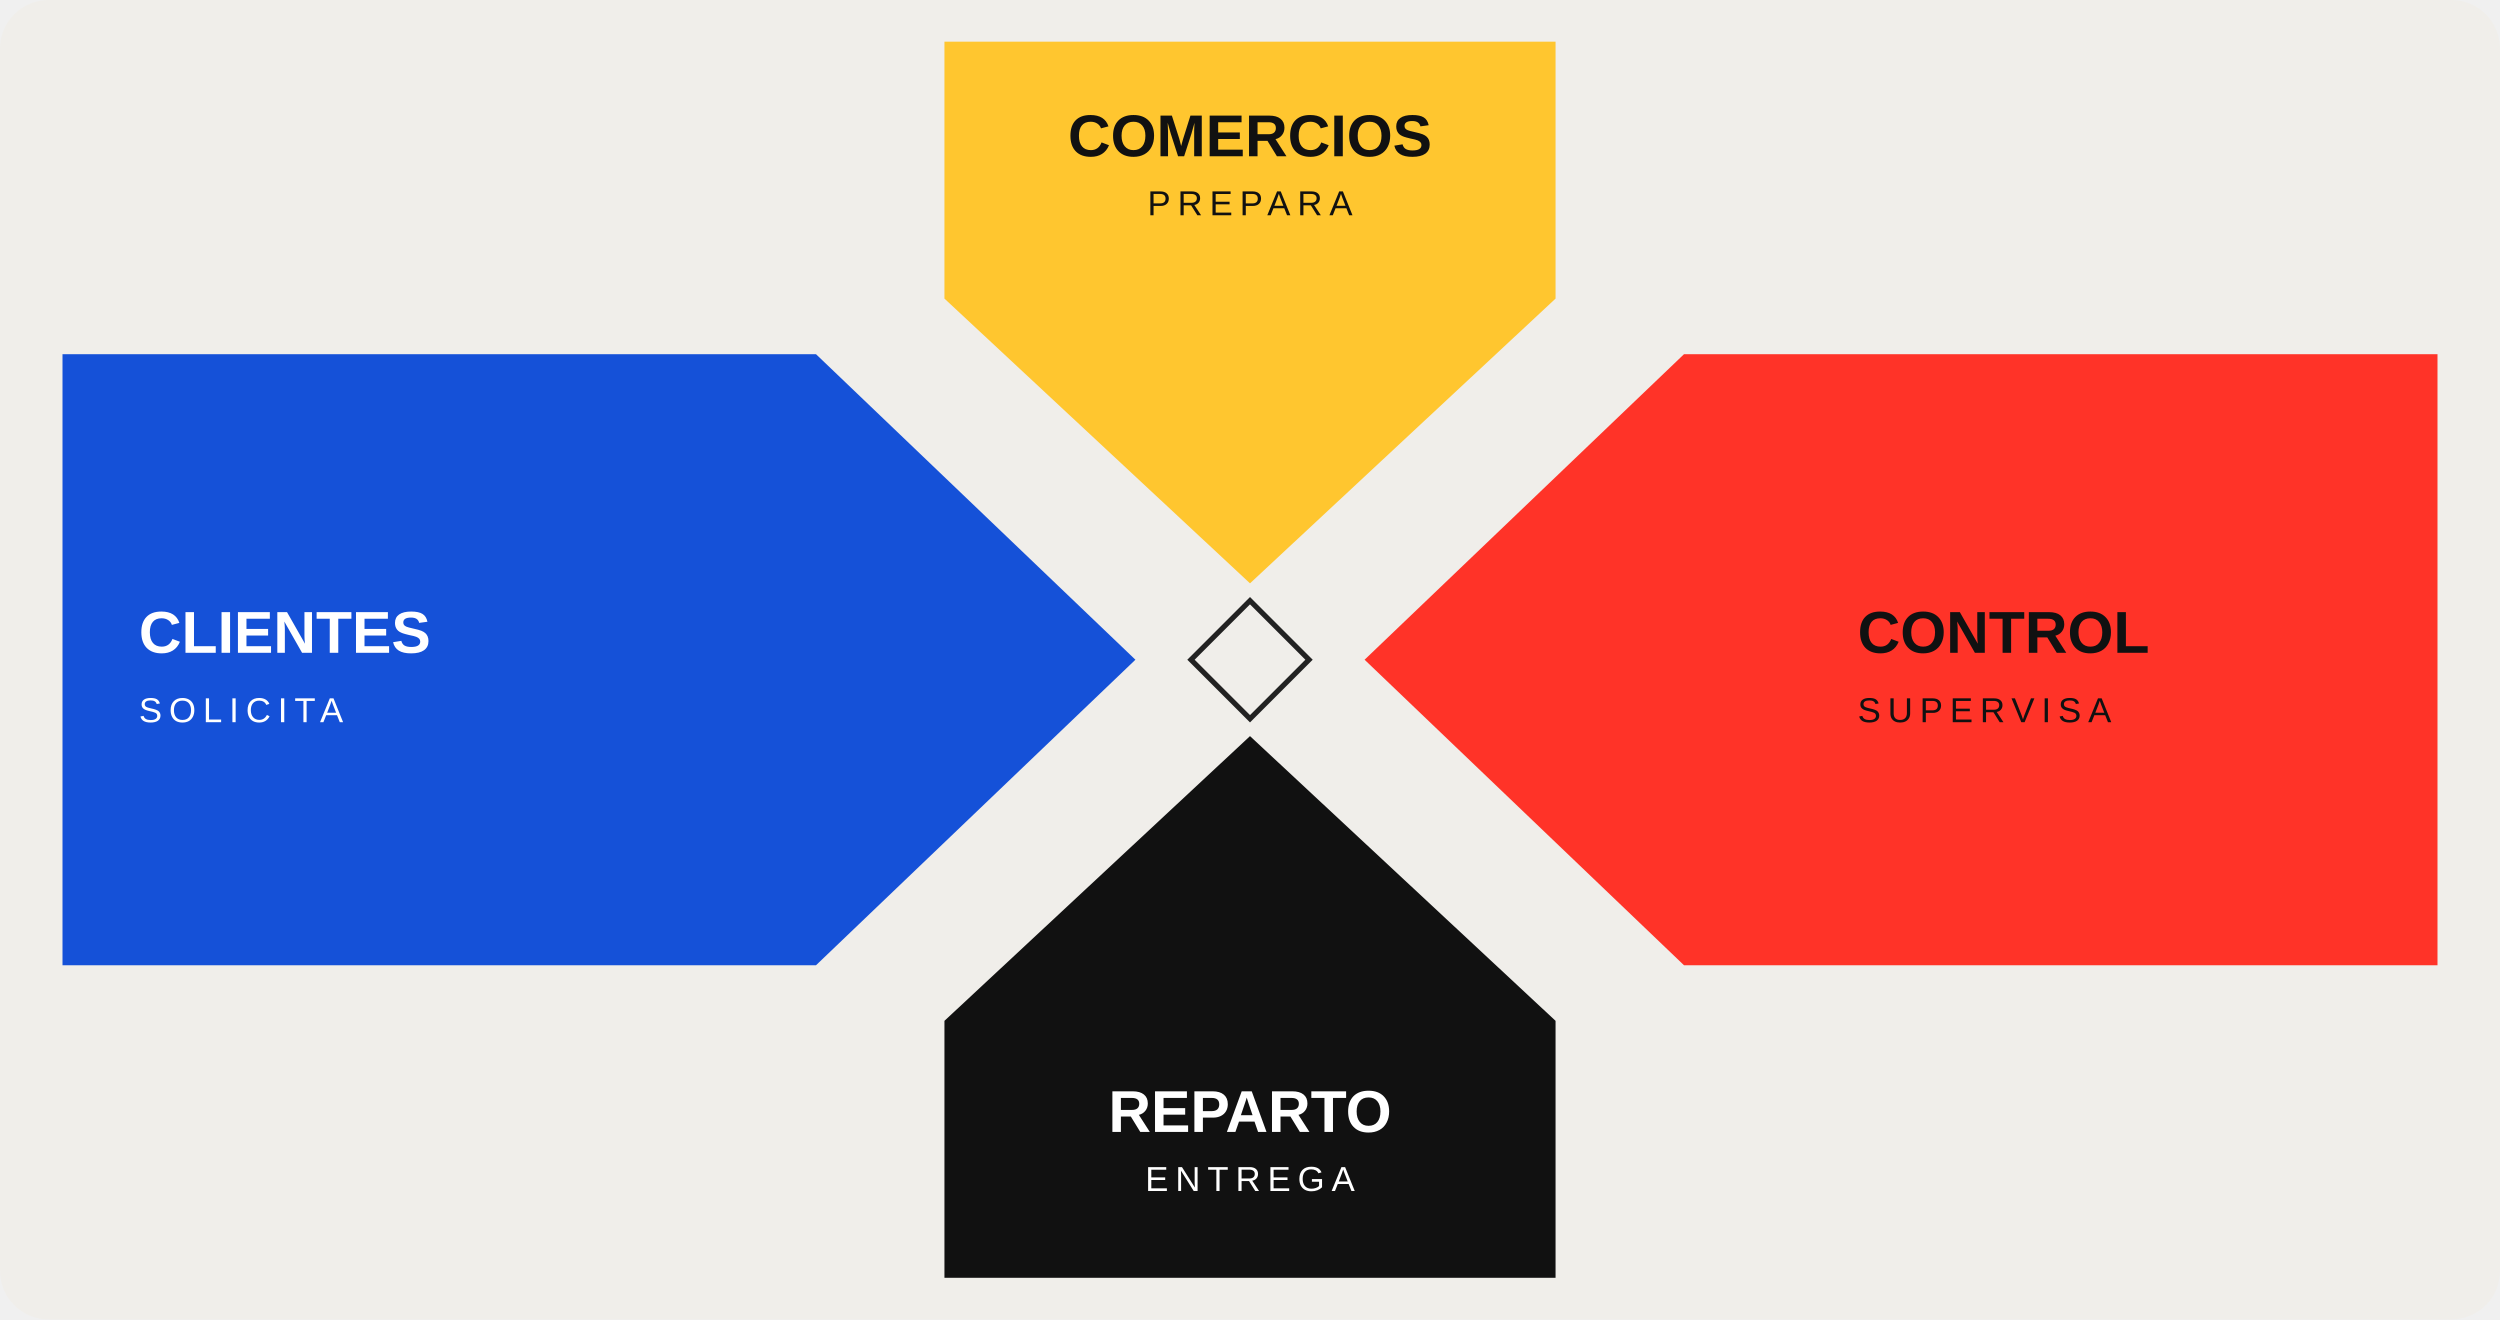
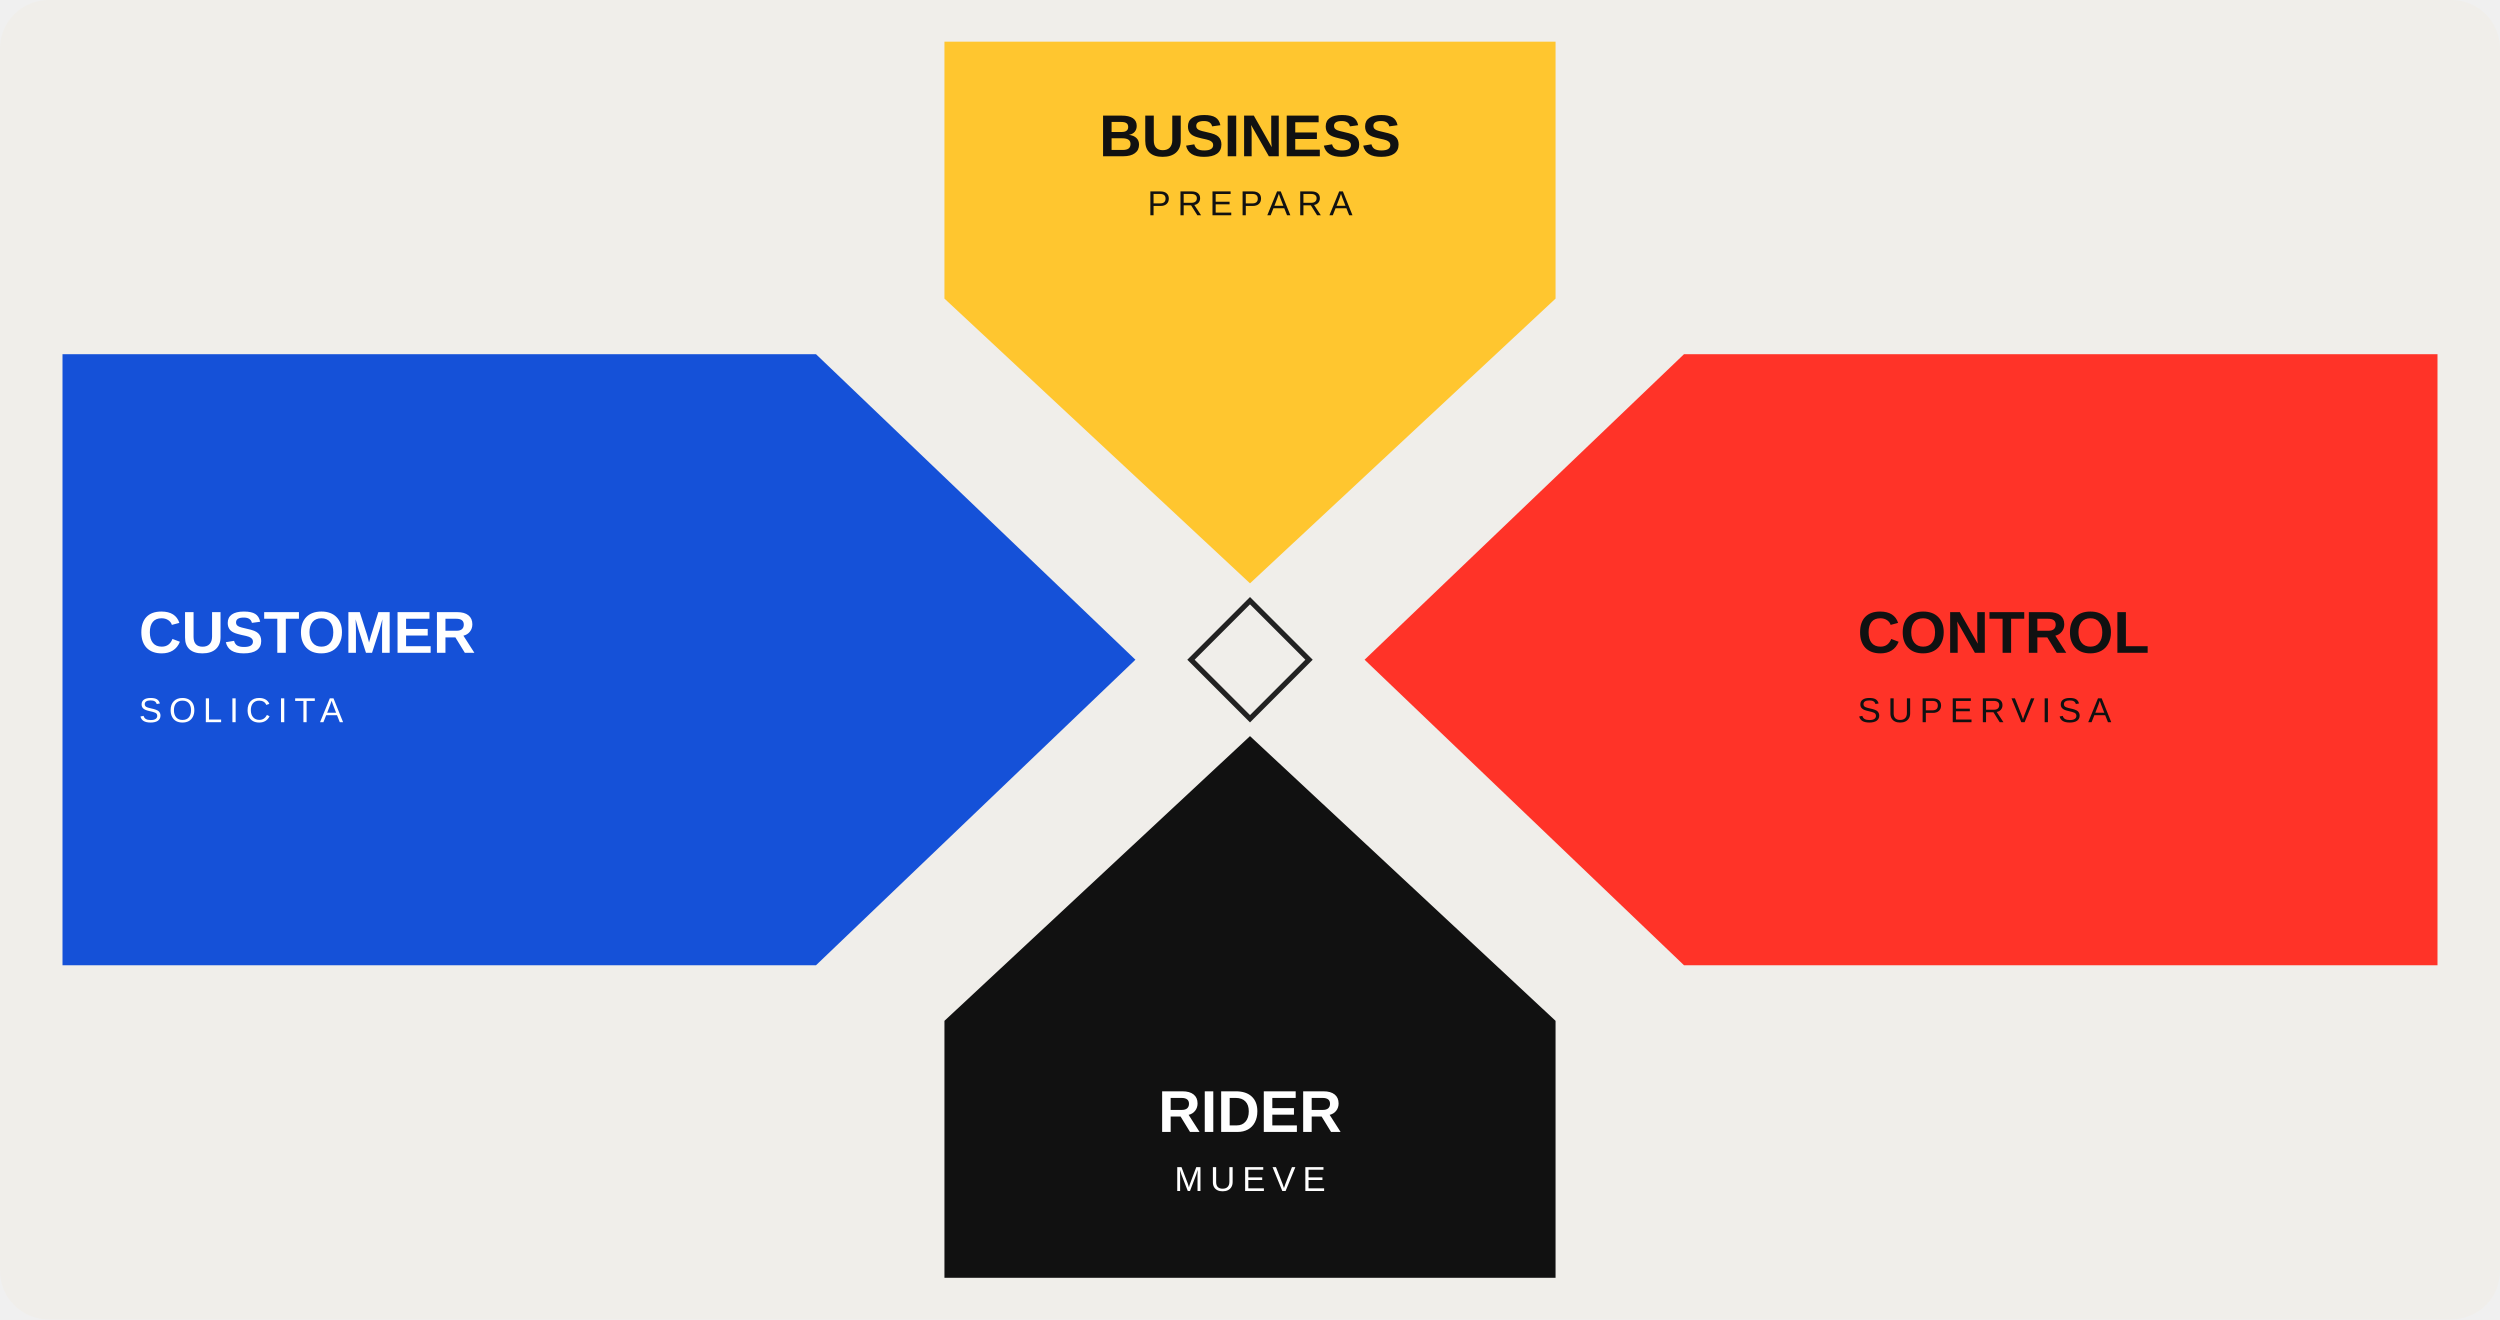
<svg xmlns="http://www.w3.org/2000/svg" viewBox="0 0 720 380" role="img" aria-labelledby="t d">
  <rect x="0" y="0" width="720" height="380" rx="14" fill="#F0EEEA" />
  <path d="M18 102H235L327 190L235 278H18Z" fill="#1551D8" />
  <path d="M702 102H485L393 190L485 278H702Z" fill="#FF3328" />
  <path d="M272 12H448V86L360 168L272 86Z" fill="#FFC62F" />
  <path d="M272 368H448V294L360 212L272 294Z" fill="#111111" />
-   <text x="40" y="188" fill="#FFFFFF" font-size="17" font-weight="700" font-family="Arial,sans-serif">CLIENTES</text>
+   <text x="40" y="188" fill="#FFFFFF" font-size="17" font-weight="700" font-family="Arial,sans-serif">CUSTOMER</text>
  <text x="40" y="208" fill="#FFFFFF" font-size="10" font-family="Arial,sans-serif" letter-spacing="2">SOLICITA</text>
  <text x="535" y="188" fill="#111111" font-size="17" font-weight="700" font-family="Arial,sans-serif">CONTROL</text>
  <text x="535" y="208" fill="#111111" font-size="10" font-family="Arial,sans-serif" letter-spacing="2">SUPERVISA</text>
-   <text x="360" y="45" text-anchor="middle" fill="#111111" font-size="17" font-weight="700" font-family="Arial,sans-serif">COMERCIOS</text>
+   <text x="360" y="45" text-anchor="middle" fill="#111111" font-size="17" font-weight="700" font-family="Arial,sans-serif">BUSINESS</text>
  <text x="360" y="62" text-anchor="middle" fill="#111111" font-size="10" font-family="Arial,sans-serif" letter-spacing="2">PREPARA</text>
-   <text x="360" y="326" text-anchor="middle" fill="#FFFFFF" font-size="17" font-weight="700" font-family="Arial,sans-serif">REPARTO</text>
-   <text x="360" y="343" text-anchor="middle" fill="#FFFFFF" font-size="10" font-family="Arial,sans-serif" letter-spacing="2">ENTREGA</text>
+   <text x="360" y="326" text-anchor="middle" fill="#FFFFFF" font-size="17" font-weight="700" font-family="Arial,sans-serif">RIDER</text>
+   <text x="360" y="343" text-anchor="middle" fill="#FFFFFF" font-size="10" font-family="Arial,sans-serif" letter-spacing="2">MUEVE</text>
  <path d="M360 173L377 190L360 207L343 190Z" stroke="#222222" stroke-width="1.5" fill="#F0EEEA" />
</svg>
